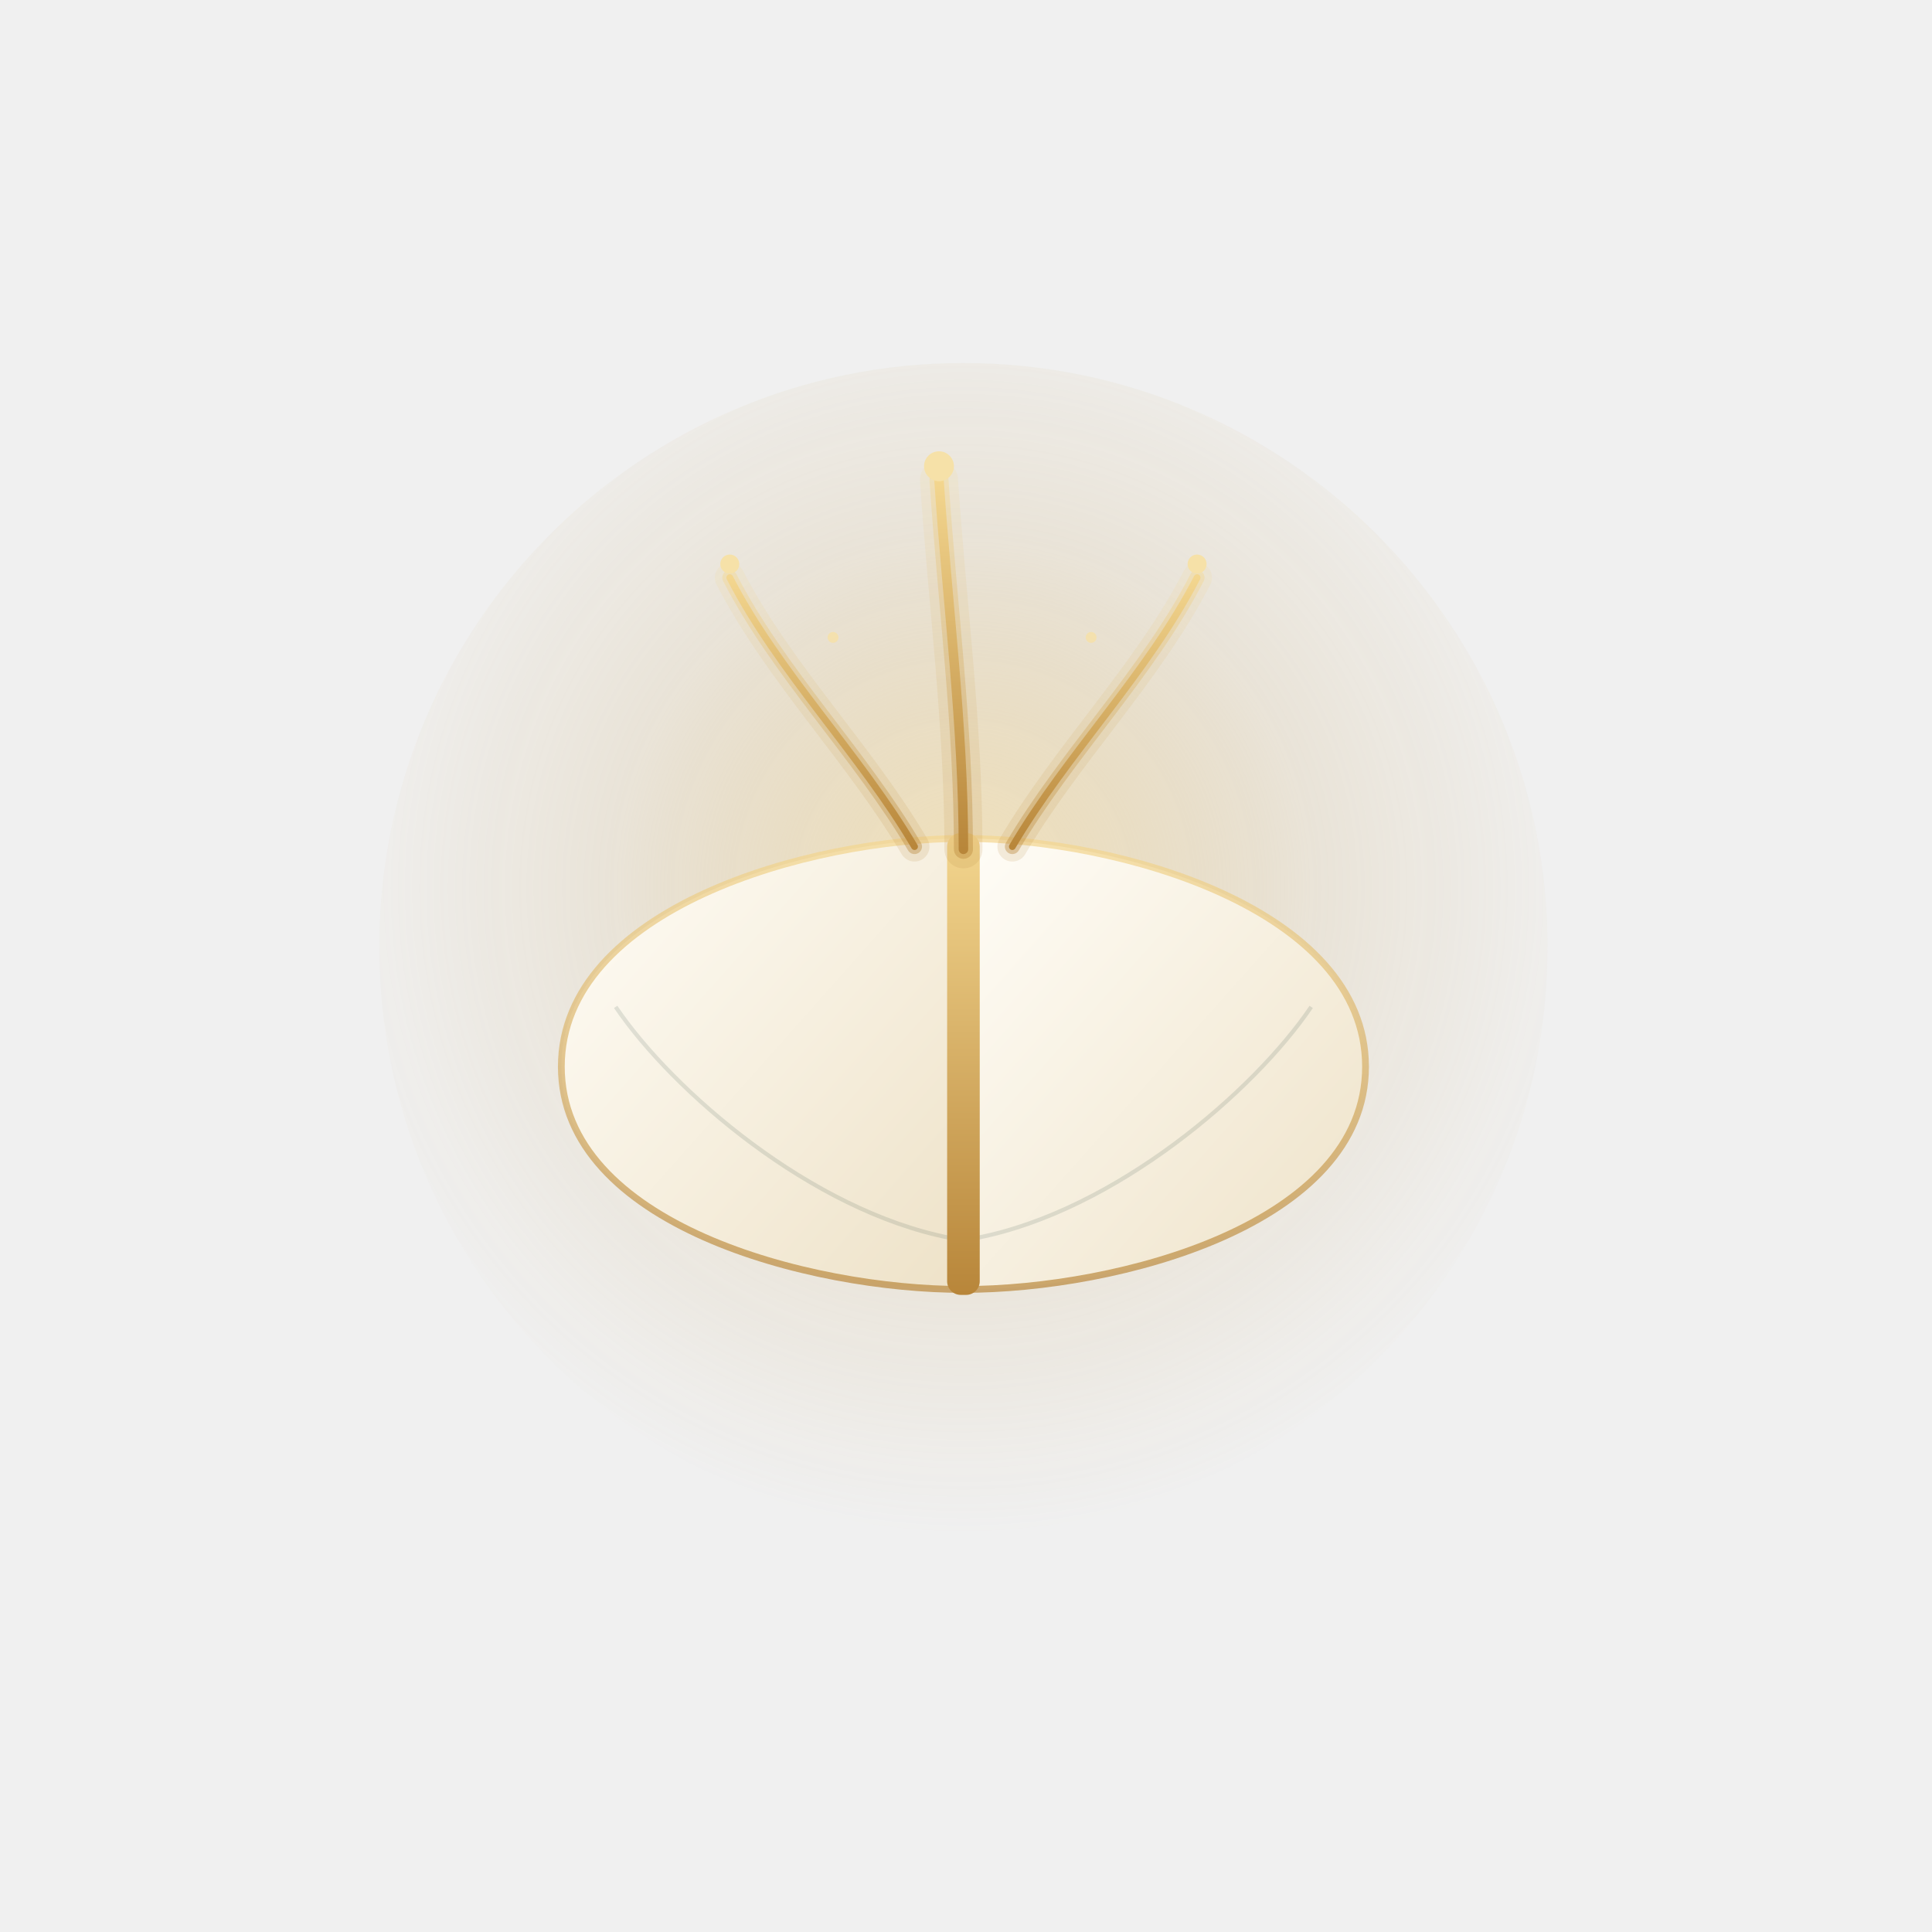
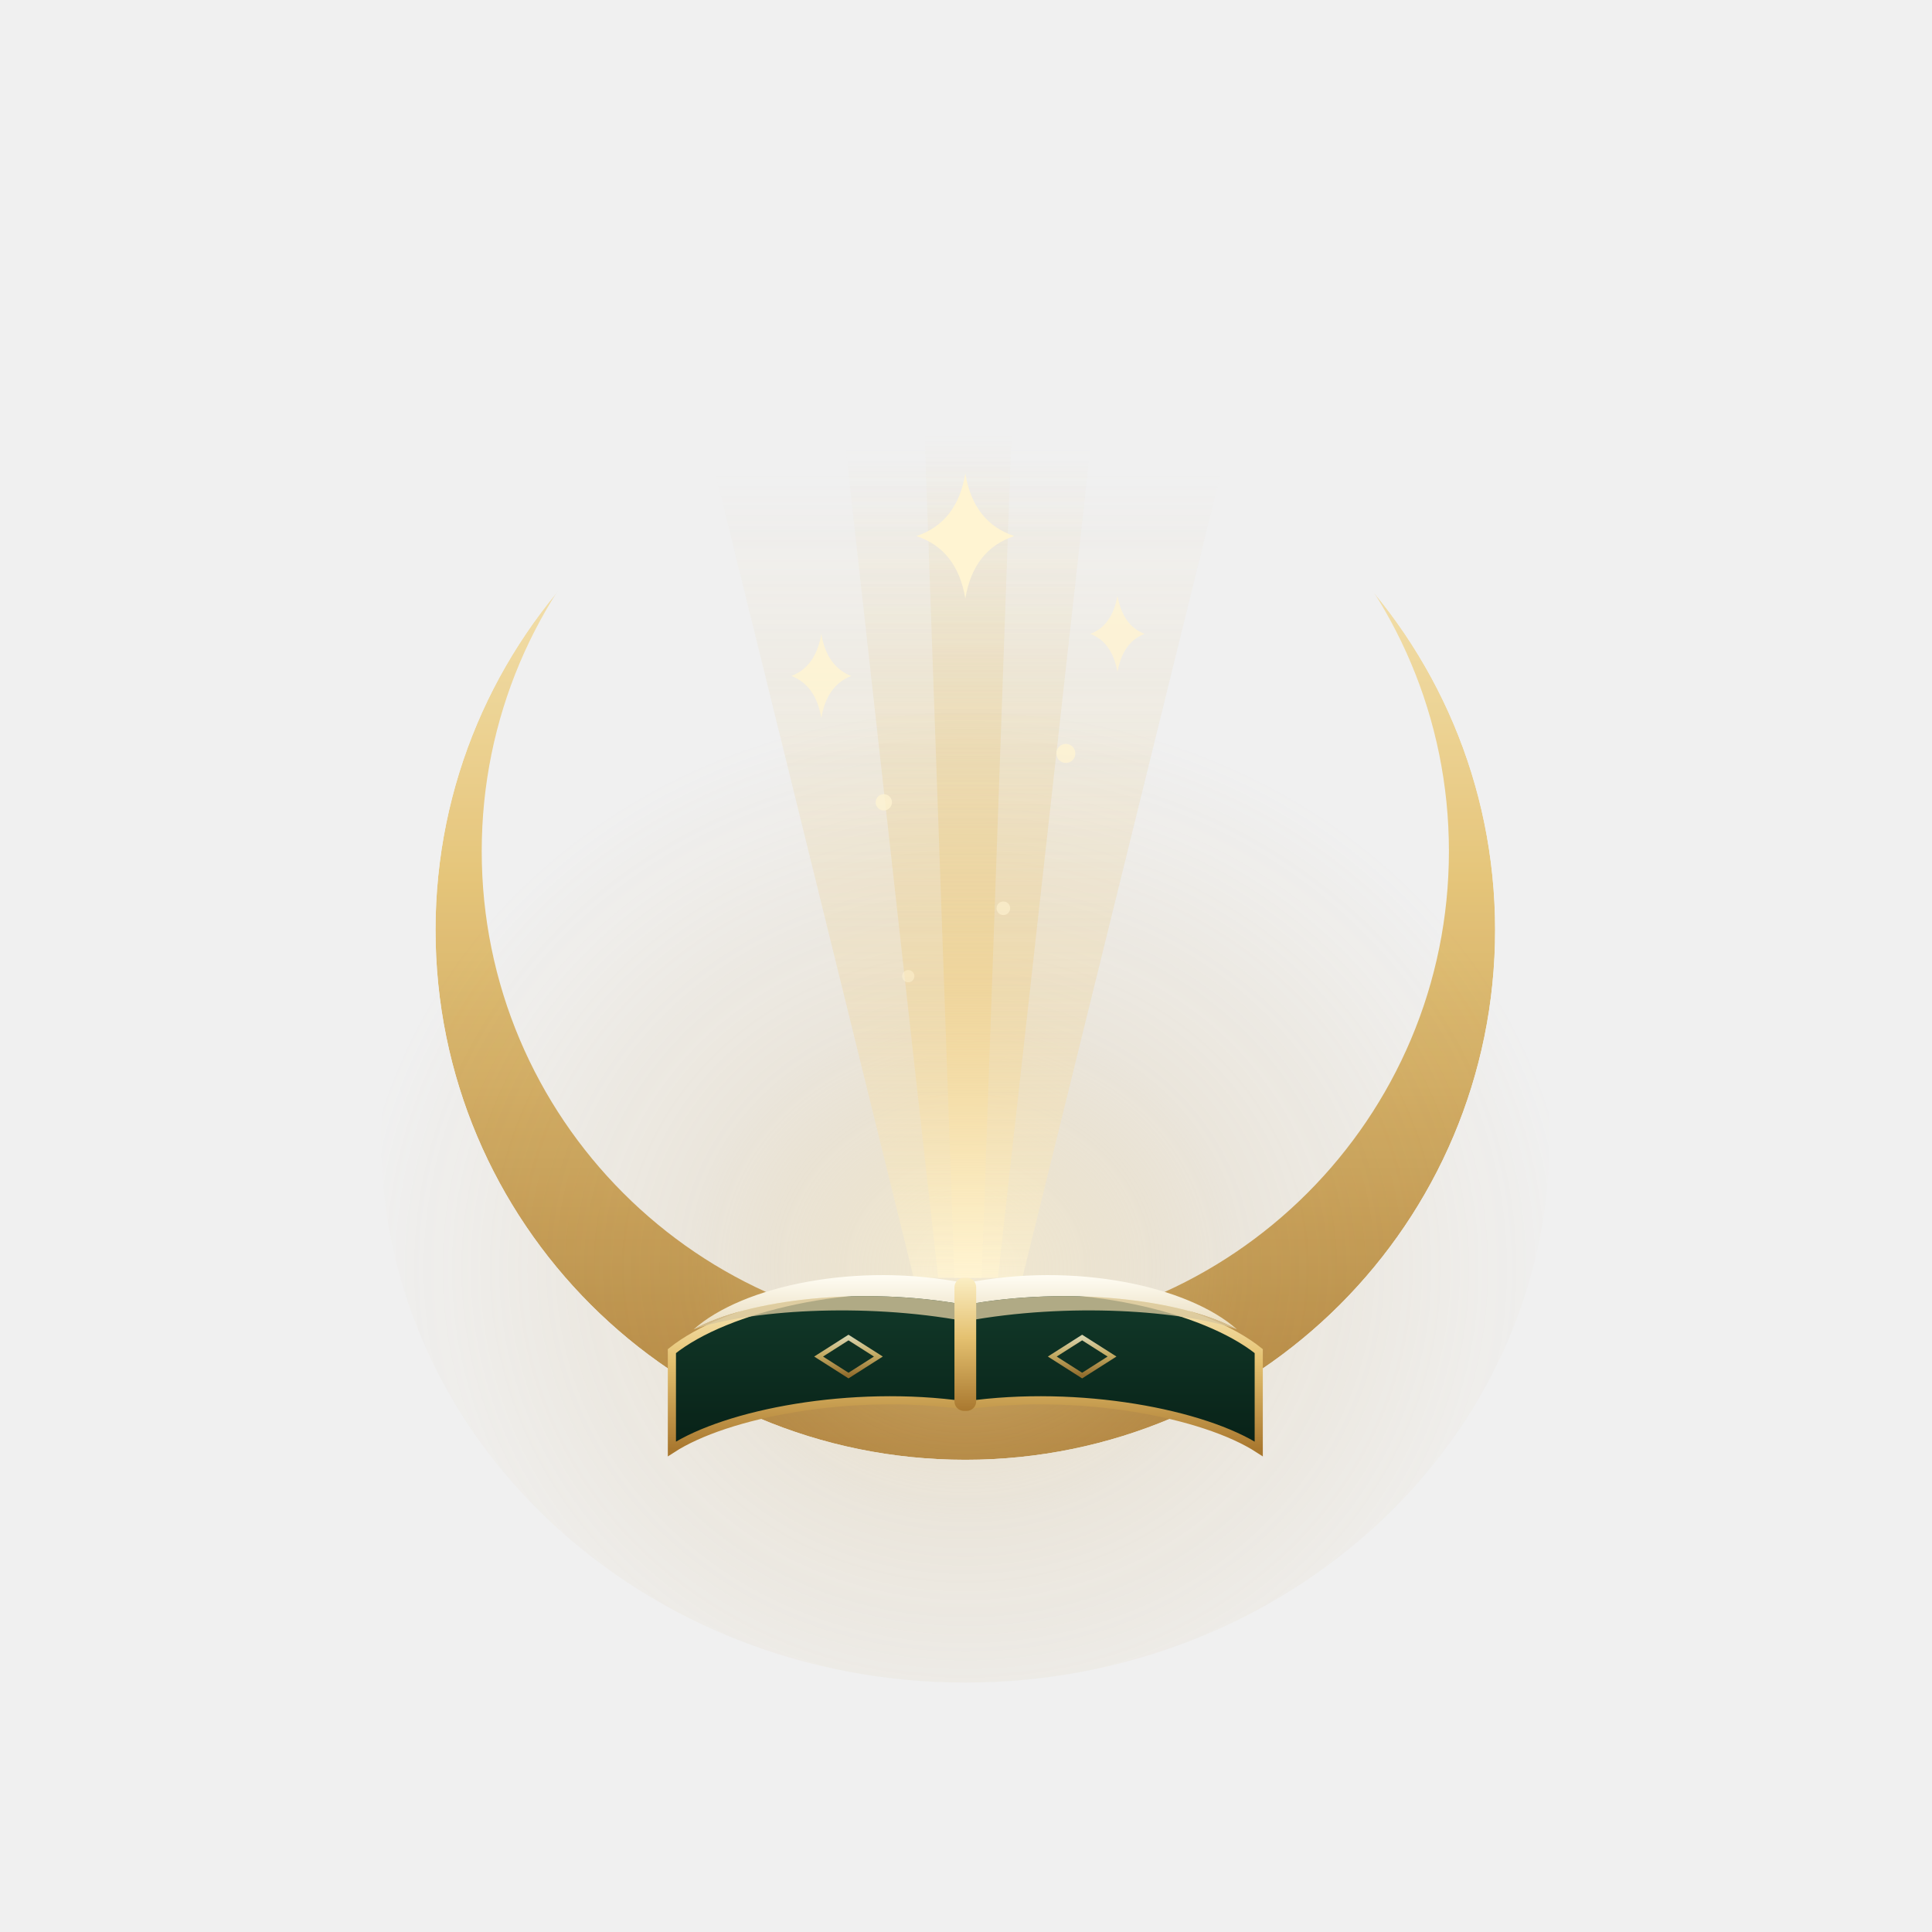
<svg xmlns="http://www.w3.org/2000/svg" width="1024" height="1024" viewBox="0 0 1024 1024">
  <defs>
-     <radialGradient id="aHalo" cx="50%" cy="45%" r="55%">
-       <stop offset="0" stop-color="#F3D68F" stop-opacity="0.55" />
-       <stop offset="55%" stop-color="#C8A45D" stop-opacity="0.16" />
+     <radialGradient id="aGlow" cx="50%" cy="62%" r="52%">
+       <stop offset="0" stop-color="#F6E1A8" stop-opacity="0.42" />
+       <stop offset="45%" stop-color="#C8A45D" stop-opacity="0.14" />
      <stop offset="100%" stop-color="#C8A45D" stop-opacity="0" />
    </radialGradient>
-     <linearGradient id="aPage" x1="0" y1="0" x2="1" y2="1">
-       <stop offset="0" stop-color="#FFFDF7" />
-       <stop offset="1" stop-color="#EEE2C8" />
+     <linearGradient id="aGold" x1="0" y1="0" x2="0" y2="1">
+       <stop offset="0" stop-color="#FBEEC4" />
+       <stop offset="0.45" stop-color="#E4C170" />
+       <stop offset="1" stop-color="#A9782F" />
    </linearGradient>
-     <linearGradient id="aGold" x1="0" y1="0" x2="0" y2="1">
-       <stop offset="0" stop-color="#F3D68F" />
-       <stop offset="1" stop-color="#B8863A" />
+     <linearGradient id="aBeam" x1="0.5" y1="1" x2="0.5" y2="0">
+       <stop offset="0" stop-color="#FFF4D2" stop-opacity="0.95" />
+       <stop offset="0.35" stop-color="#F0D08A" stop-opacity="0.5" />
+       <stop offset="0.75" stop-color="#E4C170" stop-opacity="0.16" />
+       <stop offset="1" stop-color="#E4C170" stop-opacity="0" />
    </linearGradient>
+     <linearGradient id="aPage" x1="0" y1="0" x2="0" y2="1">
+       <stop offset="0" stop-color="#FFFDF4" />
+       <stop offset="1" stop-color="#E8DBBC" />
+     </linearGradient>
+     <linearGradient id="aCover" x1="0" y1="0" x2="0" y2="1">
+       <stop offset="0" stop-color="#123A2A" />
+       <stop offset="1" stop-color="#082117" />
+     </linearGradient>
+     <mask id="aCrescentMask">
+       <rect width="1024" height="1024" fill="#000" />
+       <circle cx="512" cy="486" r="390" fill="#fff" />
+       <circle cx="512" cy="428" r="356" fill="#000" />
+     </mask>
  </defs>
-   <g transform="translate(142,142) scale(0.72)">
-     <ellipse cx="512" cy="500" rx="430" ry="430" fill="url(#aHalo)" />
-     <path d="M512,420 C398,420 216,472 216,588 C216,704 398,752 512,752 Z" fill="url(#aPage)" stroke="url(#aGold)" stroke-width="5" stroke-opacity="0.7" />
-     <path d="M512,420 C626,420 808,472 808,588 C808,704 626,752 512,752 Z" fill="url(#aPage)" stroke="url(#aGold)" stroke-width="5" stroke-opacity="0.7" />
-     <g stroke="#12372A" stroke-width="3" opacity="0.12" fill="none">
-       <path d="M256,544 C298,606 400,694 502,714" />
-       <path d="M768,544 C726,606 624,694 522,714" />
+   <g transform="translate(143,143) scale(0.72)">
+     <circle cx="512" cy="486" r="390" fill="url(#aGold)" mask="url(#aCrescentMask)" opacity="0.92" />
+     <ellipse cx="512" cy="640" rx="430" ry="400" fill="url(#aGlow)" />
+     <path d="M474,742 L554,742 L700,150 L328,150 Z" fill="url(#aBeam)" opacity="0.55" />
+     <path d="M492,742 L536,742 L604,132 L424,132 Z" fill="url(#aBeam)" opacity="0.75" />
+     <path d="M504,742 L524,742 L546,120 L482,120 Z" fill="url(#aBeam)" />
+     <g fill="#FFF4D2">
+       <path d="M512,150 Q518,186 548,196 Q518,206 512,242 Q506,206 476,196 Q506,186 512,150 Z" />
+       <path d="M406,268 Q410,292 428,299 Q410,306 406,330 Q402,306 384,299 Q402,292 406,268 Z" opacity="0.85" />
+       <path d="M624,240 Q628,262 644,268 Q628,274 624,296 Q620,274 604,268 Q620,262 624,240 Z" opacity="0.8" />
+       <circle cx="452" cy="392" r="6" opacity="0.75" />
+       <circle cx="586" cy="356" r="7" opacity="0.8" />
+       <circle cx="540" cy="470" r="5" opacity="0.6" />
+       <circle cx="470" cy="520" r="4.5" opacity="0.5" />
    </g>
-     <rect x="500" y="416" width="24" height="340" rx="10" fill="url(#aGold)" />
-     <g stroke="url(#aGold)" stroke-linecap="round" fill="none">
-       <g opacity="0.15">
-         <path d="M512,428 C512,336 500,246 494,156" stroke-width="28" />
-         <path d="M476,426 C436,358 376,298 340,228" stroke-width="22" />
-         <path d="M548,426 C588,358 648,298 684,228" stroke-width="22" />
+     <g>
+       <path d="M512,754 C428,742 336,764 296,796 L296,868 C336,842 428,824 512,836 Z" fill="url(#aCover)" stroke="url(#aGold)" stroke-width="6" />
+       <path d="M512,754 C596,742 688,764 728,796 L728,868 C688,842 596,824 512,836 Z" fill="url(#aCover)" stroke="url(#aGold)" stroke-width="6" />
+       <path d="M512,746 C432,730 348,748 312,780 C352,758 436,748 512,762 Z" fill="url(#aPage)" />
+       <path d="M512,746 C592,730 676,748 712,780 C672,758 588,748 512,762 Z" fill="url(#aPage)" />
+       <path d="M512,762 C436,748 352,758 312,780 C352,766 436,760 512,774 Z" fill="#D8C79C" opacity="0.8" />
+       <path d="M512,762 C588,748 672,758 712,780 C672,766 588,760 512,774 Z" fill="#D8C79C" opacity="0.8" />
+       <rect x="504" y="742" width="16" height="98" rx="7" fill="url(#aGold)" />
+       <g stroke="url(#aGold)" stroke-width="3.5" fill="none" opacity="0.85">
+         <path d="M404,800 l22,-14 22,14 -22,14 z" />
+         <path d="M576,800 l22,-14 22,14 -22,14 z" />
      </g>
-       <g opacity="0.4">
-         <path d="M512,428 C512,336 500,246 494,156" stroke-width="14" />
-         <path d="M476,426 C436,358 376,298 340,228" stroke-width="11" />
-         <path d="M548,426 C588,358 648,298 684,228" stroke-width="11" />
-       </g>
-       <path d="M512,428 C512,336 500,246 494,156" stroke-width="7" />
-       <path d="M476,426 C436,358 376,298 340,228" stroke-width="5" />
-       <path d="M548,426 C588,358 648,298 684,228" stroke-width="5" />
-     </g>
-     <g fill="#F6E1A8">
-       <circle cx="494" cy="146" r="11" />
-       <circle cx="340" cy="218" r="7" />
-       <circle cx="684" cy="218" r="7" />
-       <circle cx="416" cy="272" r="4" opacity="0.85" />
-       <circle cx="606" cy="272" r="4" opacity="0.85" />
    </g>
  </g>
</svg>
